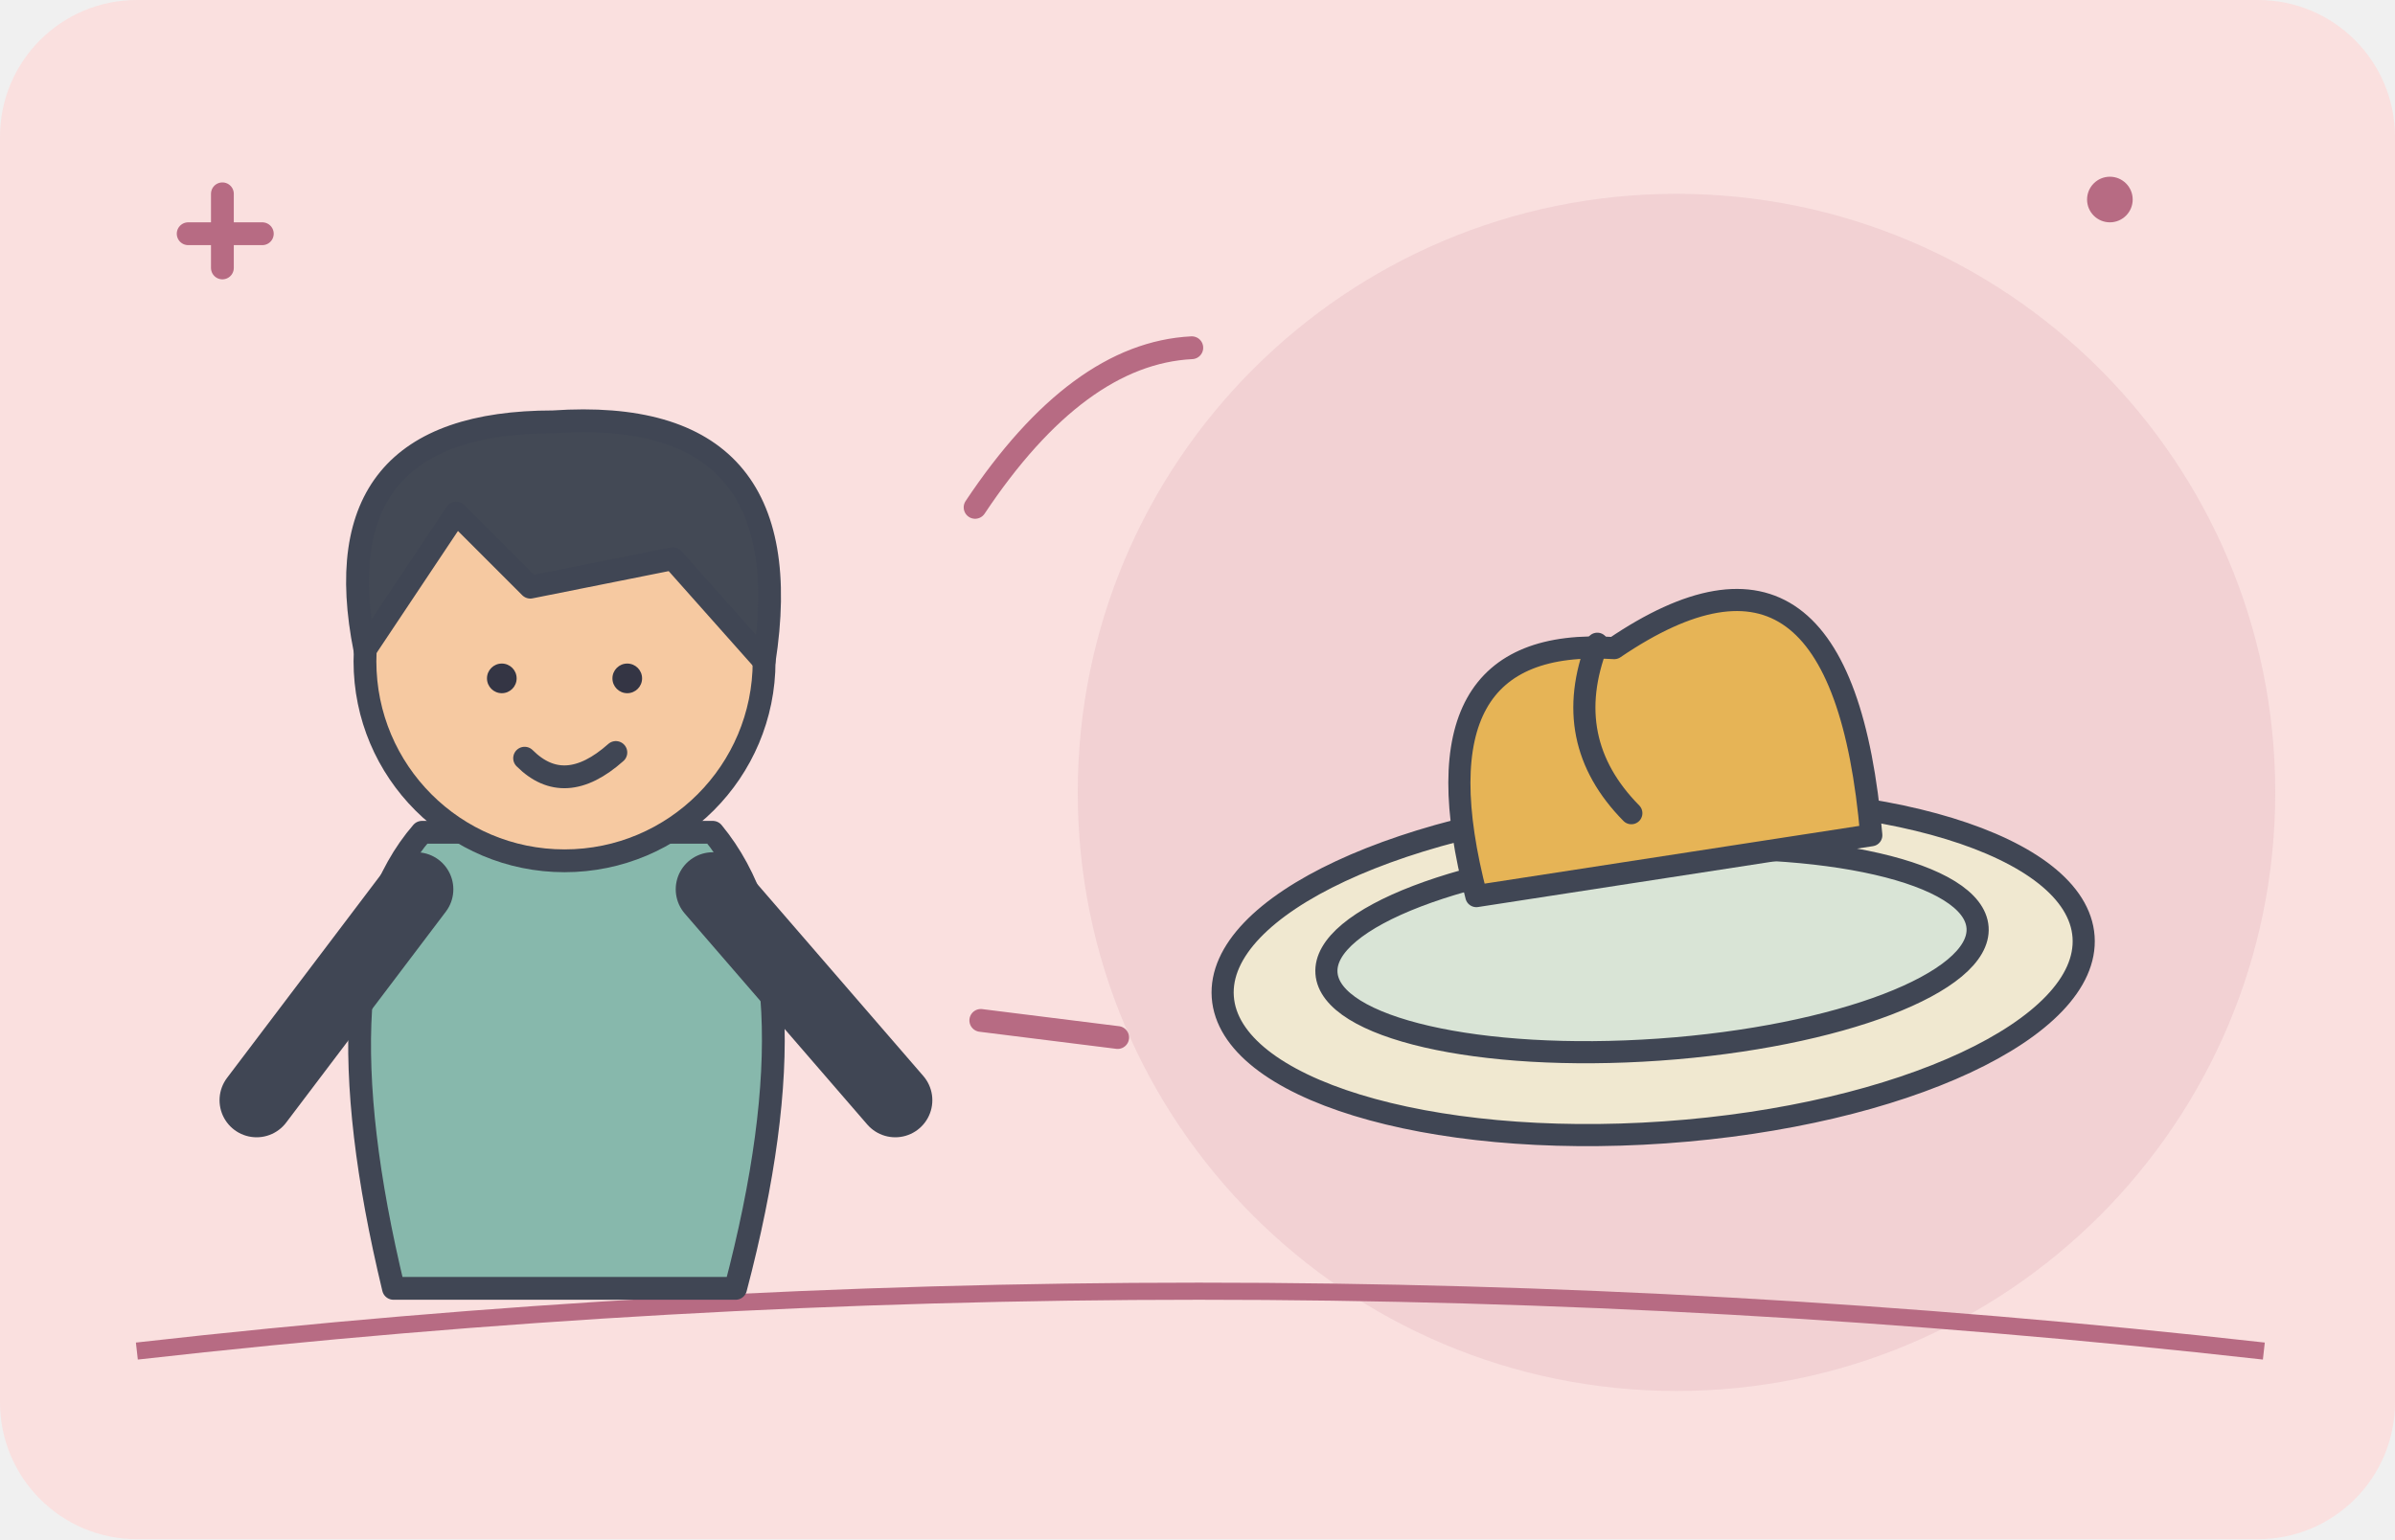
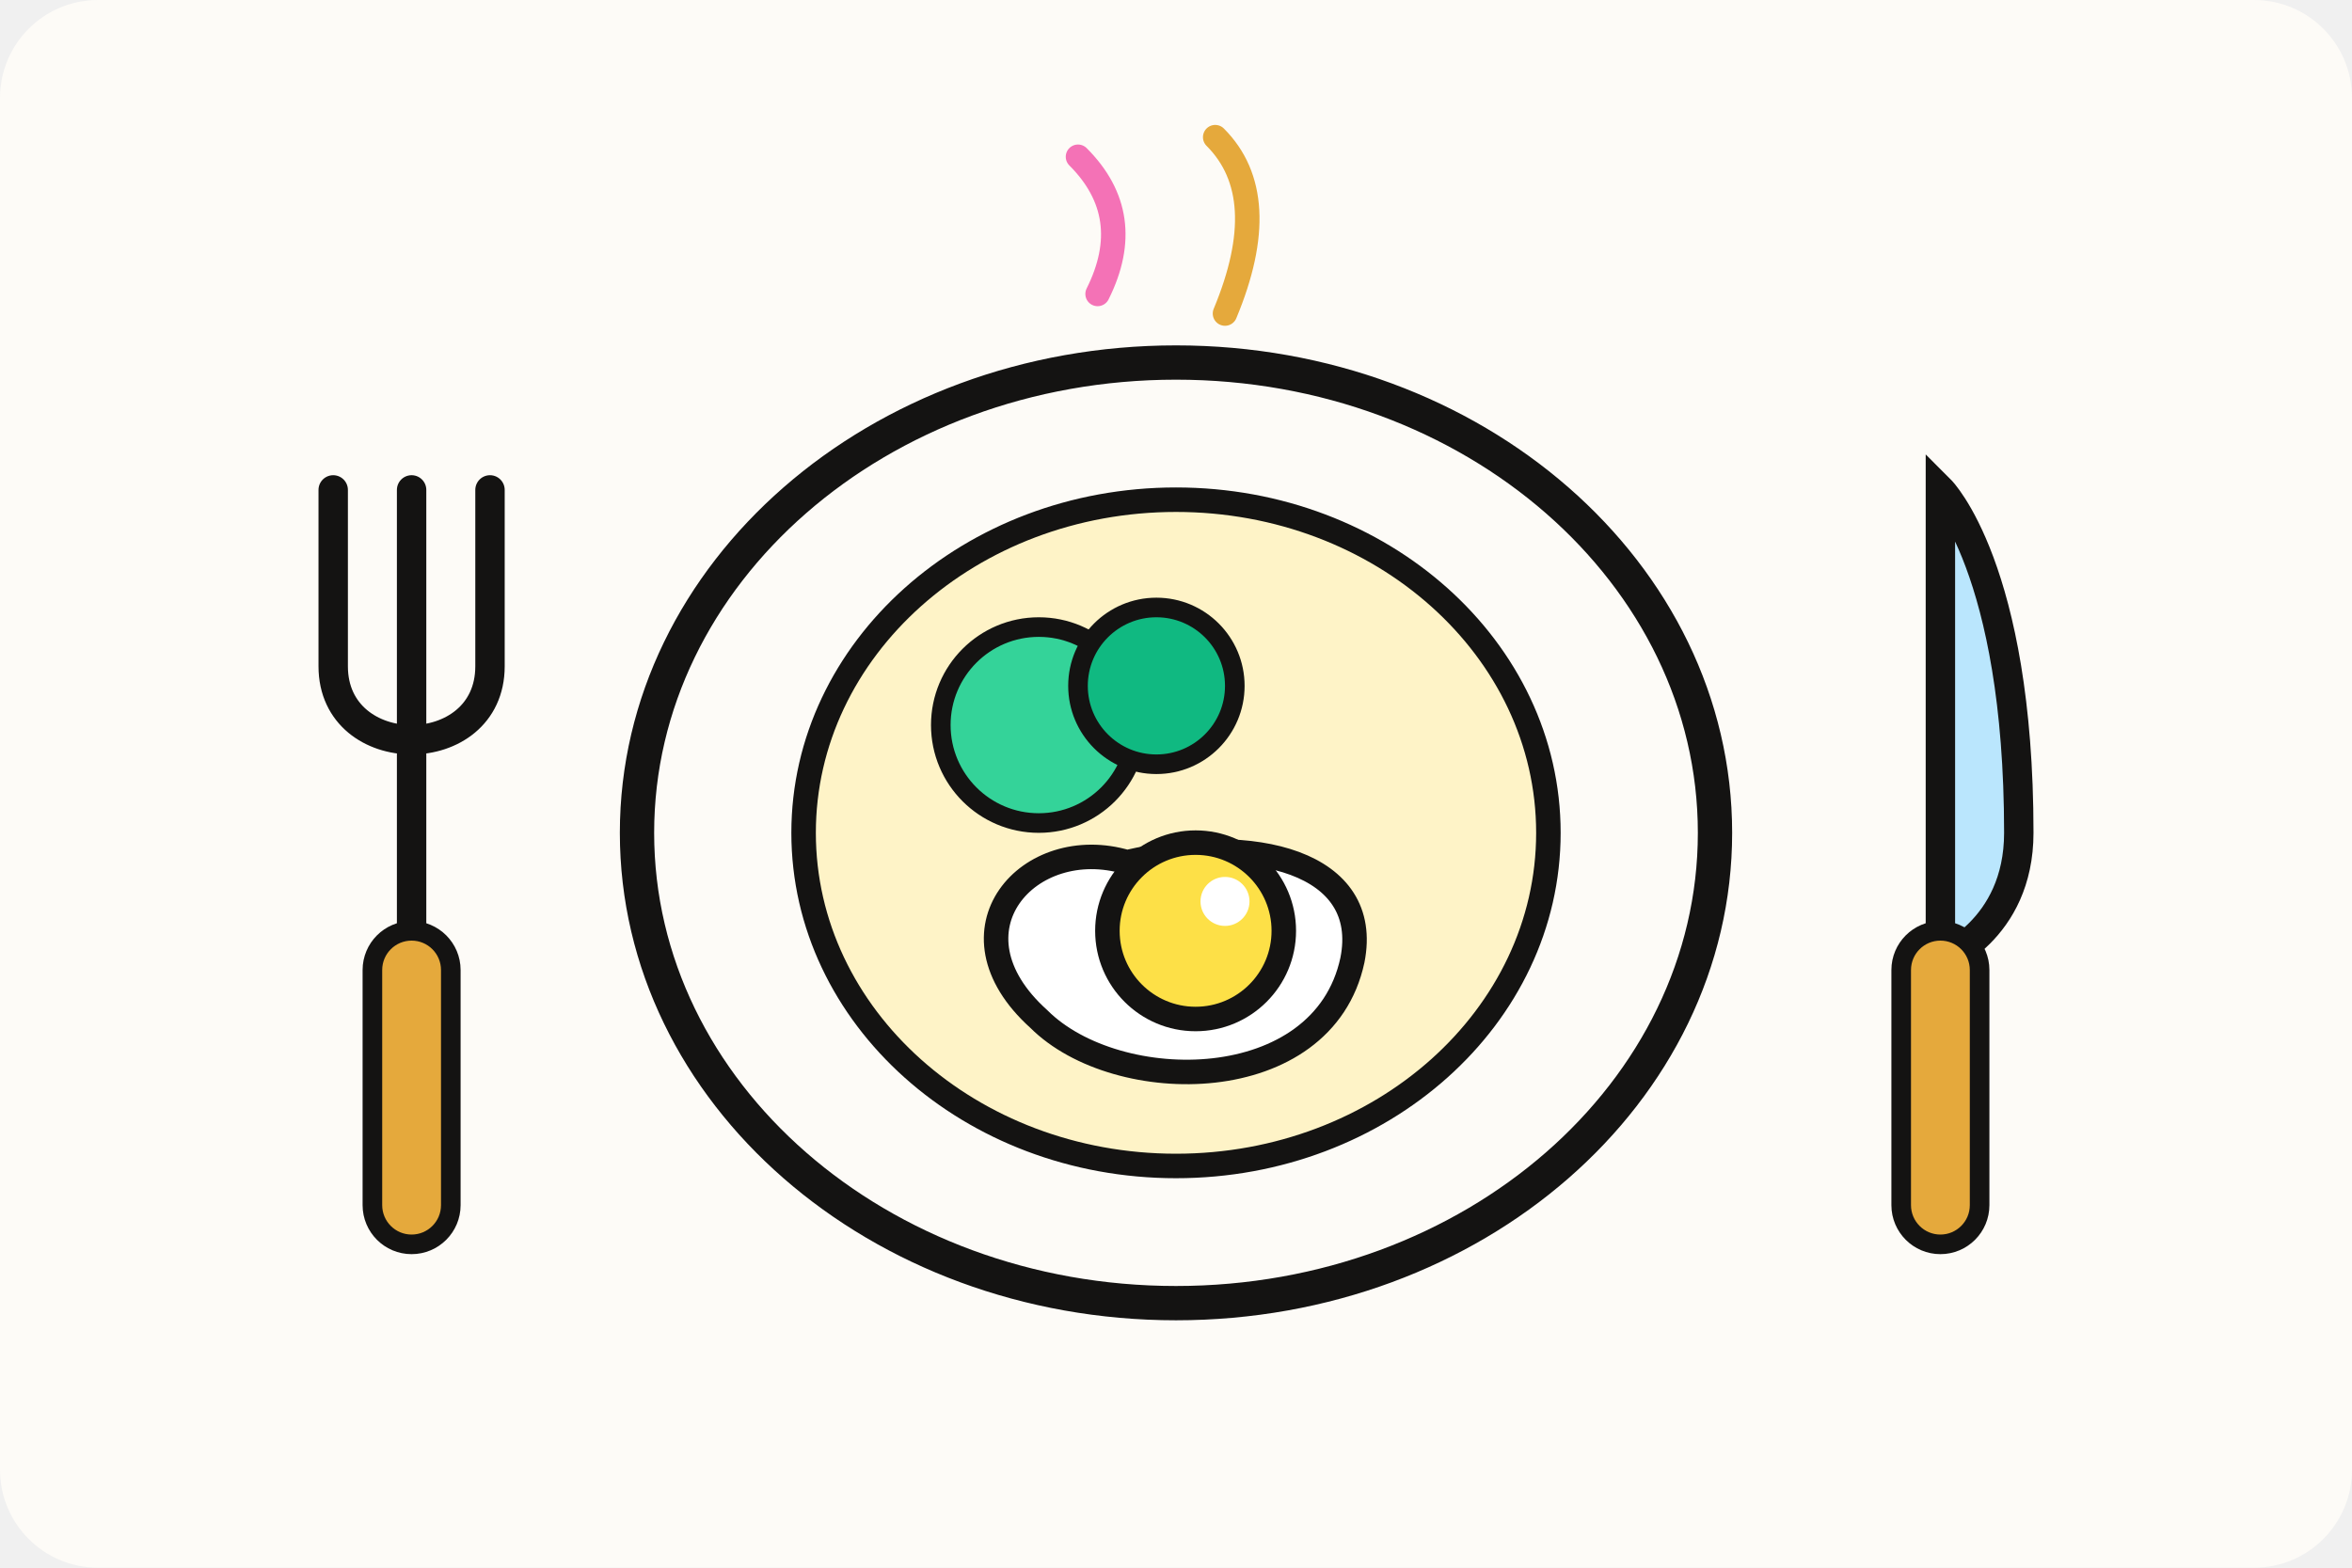
- <svg xmlns="http://www.w3.org/2000/svg" viewBox="0 0 420 270" role="img">
-   <rect width="420" height="270" rx="24" fill="#fae0df" />
-   <circle cx="294" cy="139" r="105" fill="#b76b83" opacity=".13" />
-   <path d="M24 237Q210 216 397 237" stroke="#b76b83" stroke-width="3" fill="none" />
-   <g stroke="#404654" stroke-width="4" stroke-linecap="round" stroke-linejoin="round">
-     <g transform="translate(99 116)">
-       <path d="M-30 110Q-44 52-25 30L26 30Q45 53 30 110Z" fill="#87b8ac" />
-       <circle cy="0" r="35" fill="#f6c9a1" />
-       <path d="M-35-2Q-43-42-2-42Q42-45 35 0L19-18-6-13-19-26Z" fill="#434955" />
-       <circle cx="-11" cy="3" r="2.6" fill="#343544" stroke="none" />
-       <circle cx="11" cy="3" r="2.6" fill="#343544" stroke="none" />
-       <path d="M-7 17Q0 24 9 16" fill="none" />
-       <path d="M-26 40L-54 77M26 40L58 77" fill="none" stroke-width="13" />
-     </g>
-     <g transform="translate(287 128) rotate(-4) scale(.97)">
-       <ellipse cy="43" rx="78" ry="30" fill="#f0e8d0" />
-       <ellipse cy="40" rx="59" ry="18" fill="#d9e4d6" />
-       <path d="M-31 28Q-40-20-3-15Q40-40 41 22Z" fill="#e6b456" />
-       <path d="M-2 15Q-14 1-6-16" fill="none" />
-     </g>
-     <path d="M171 89Q189 62 209 61M172 179L196 182" stroke="#b76b83" fill="none" />
-     <circle cx="370" cy="35" r="4" fill="#b76b83" stroke="none" />
-     <path d="M39 34V47M33 41H46" stroke="#b76b83" />
-   </g>
+ <svg xmlns="http://www.w3.org/2000/svg" viewBox="0 0 240 160" aria-label="plate" width="100%" height="100%" fill="none">
+   <rect width="240" height="160" rx="10" fill="#FDFBF7" />
+   <path d="M 42 125 L 42 75 M 34 50 L 34 68 C 34 78 50 78 50 68 L 50 50 M 42 50 L 42 75" stroke="#141312" stroke-width="3" stroke-linecap="round" />
+   <rect x="38" y="95" width="8" height="32" rx="4" fill="#E5A93C" stroke="#141312" stroke-width="2" />
+   <path d="M 198 125 L 198 50 C 198 50 206 58 206 85 C 206 95 198 98 198 98" fill="#BAE6FD" stroke="#141312" stroke-width="3" stroke-linecap="round" />
+   <rect x="194" y="95" width="8" height="32" rx="4" fill="#E5A93C" stroke="#141312" stroke-width="2" />
+   <ellipse cx="120" cy="85" rx="55" ry="48" fill="#FDFBF7" stroke="#141312" stroke-width="3.5" />
+   <ellipse cx="120" cy="85" rx="38" ry="34" fill="#FEF3C7" stroke="#141312" stroke-width="2.5" />
+   <circle cx="106" cy="74" r="10" fill="#34D399" stroke="#141312" stroke-width="2" />
+   <circle cx="118" cy="70" r="8" fill="#10B981" stroke="#141312" stroke-width="2" />
+   <path d="M 115 88 C 105 85 96 95 106 104 C 114 112 135 112 138 98 C 140 88 128 85 115 88 Z" fill="#FFFFFF" stroke="#141312" stroke-width="2.5" />
+   <circle cx="122" cy="95" r="9" fill="#FDE047" stroke="#141312" stroke-width="2.5" />
+   <circle cx="125" cy="92" r="2.5" fill="#FFFFFF" />
+   <path d="M 112 30 Q 116 22 110 16" stroke="#F472B6" stroke-width="2.5" stroke-linecap="round" />
+   <path d="M 125 32 Q 130 20 124 14" stroke="#E5A93C" stroke-width="2.5" stroke-linecap="round" />
</svg>
